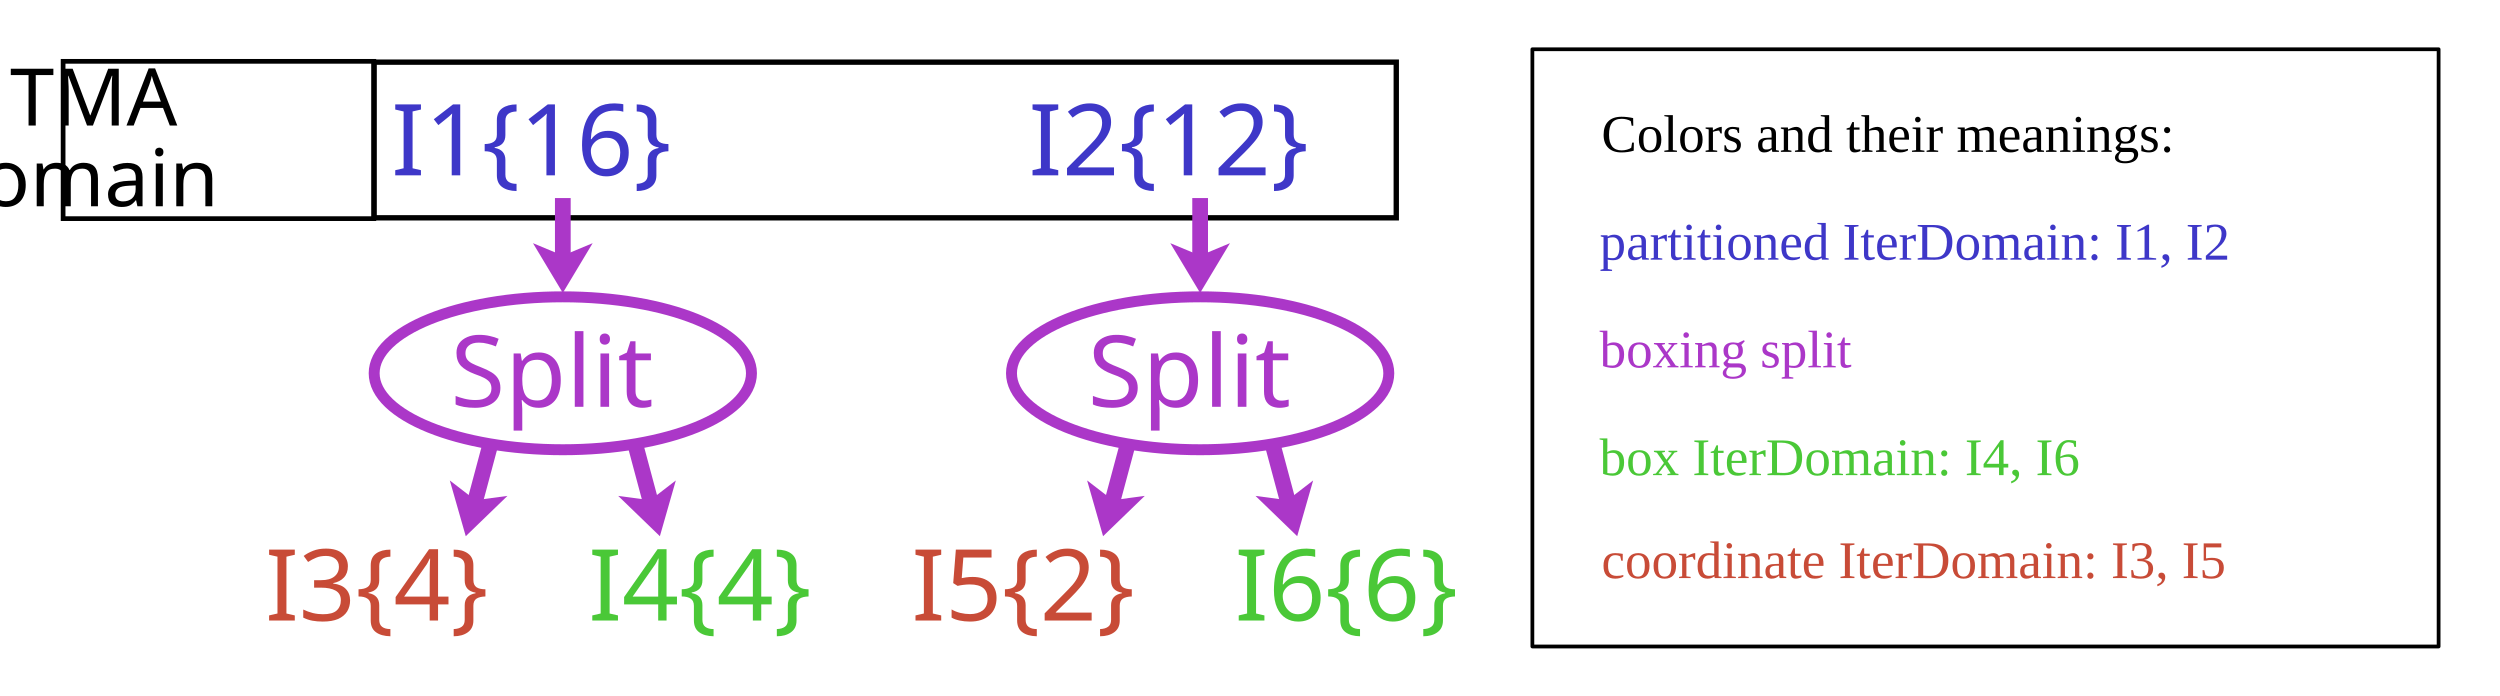
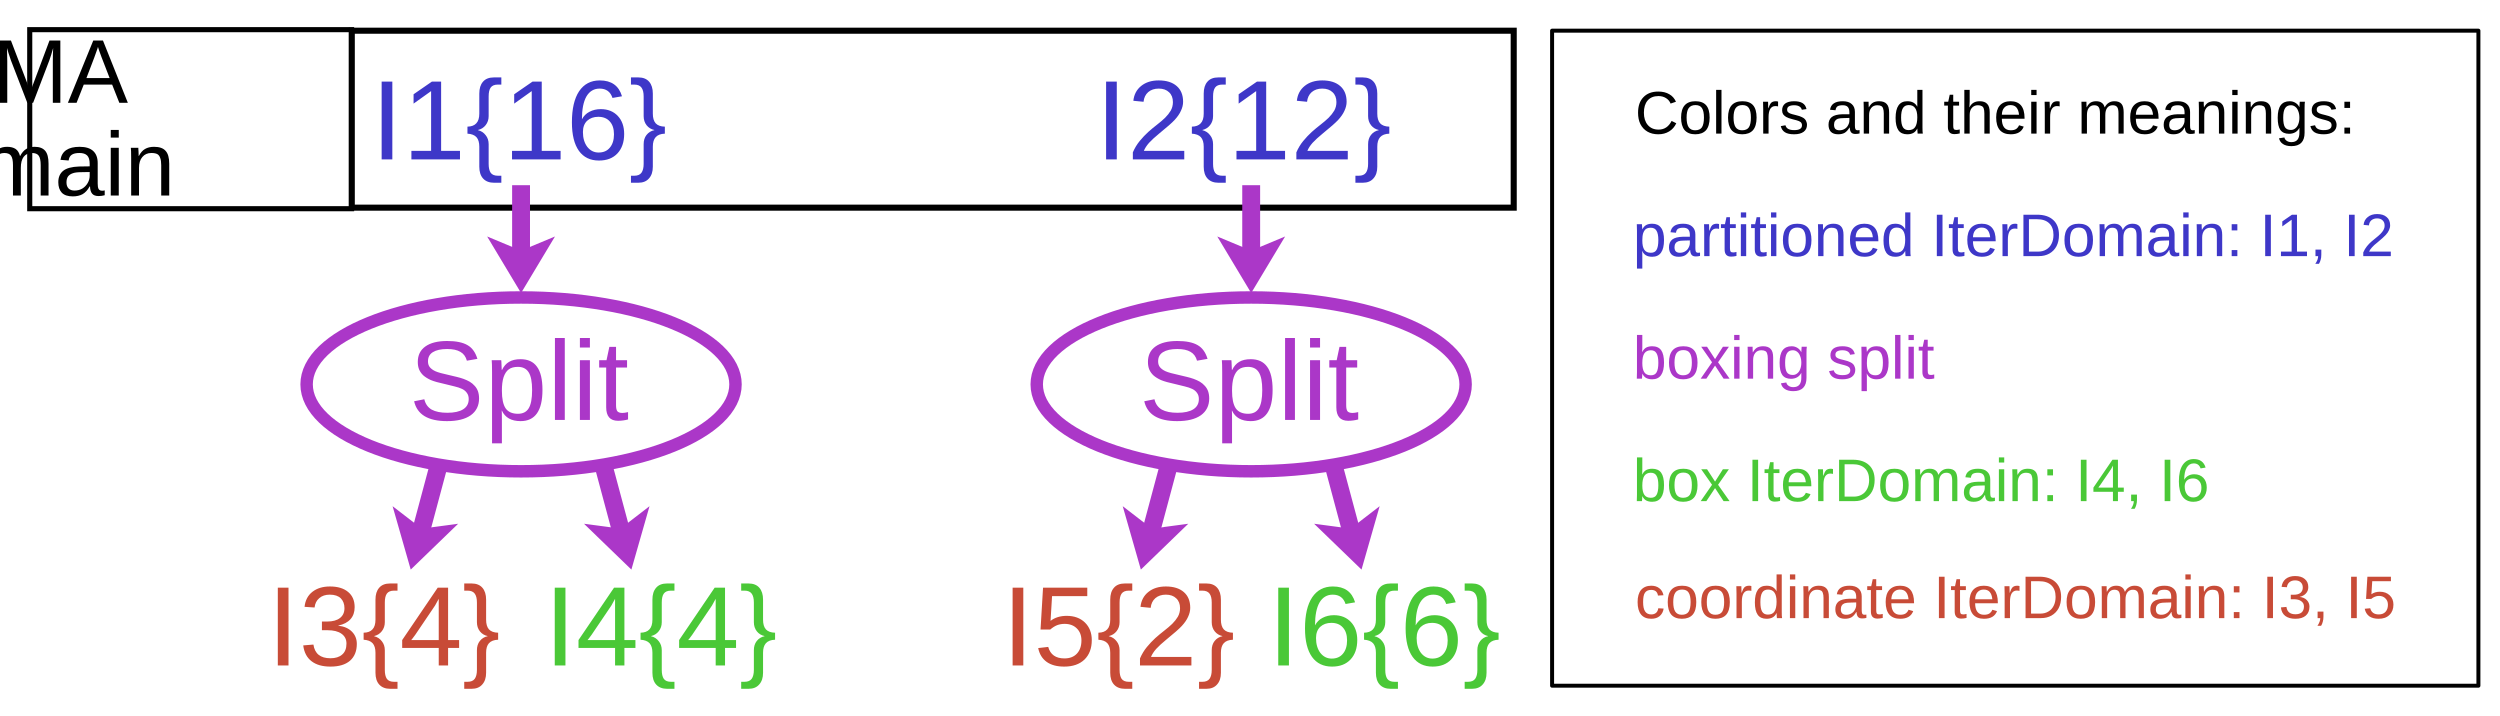
- <svg xmlns="http://www.w3.org/2000/svg" width="266mm" height="74mm" viewBox="0 0 266 74" version="1.1" id="svg1" xml:space="preserve">
+ <svg xmlns="http://www.w3.org/2000/svg" width="234mm" height="67mm" viewBox="0 0 234 67" version="1.1" id="svg1" xml:space="preserve">
  <defs id="defs1" />
  <g id="layer1">
-     <g id="g7" transform="translate(2.116667,1.280543)">
-       <text xml:space="preserve" style="font-style:normal;font-weight:normal;font-size:10.583px;line-height:1.25;font-family:sans-serif;fill:#000000;fill-opacity:1;stroke:none;stroke-width:0.265" x="39.515" y="17.376" id="text1-3-2">
-         <tspan id="tspan1-1-6" style="fill:#3e37c8;fill-opacity:1;stroke-width:0.265" x="39.515" y="17.376">I1{16}</tspan>
+     <g id="g11" transform="translate(-6.879167,-3.738952)">
+       <text xml:space="preserve" style="font-style:normal;font-weight:normal;font-size:10.583px;line-height:1.25;font-family:sans-serif;fill:#000000;fill-opacity:1;stroke:none;stroke-width:0.265" x="41.632" y="18.656" id="text1-3-2">
+         <tspan id="tspan1-1-6" style="font-style:normal;font-variant:normal;font-weight:normal;font-stretch:normal;font-family:Arial;-inkscape-font-specification:Arial;fill:#3e37c8;fill-opacity:1;stroke-width:0.265" x="41.632" y="18.656">I1{16}</tspan>
      </text>
-       <text xml:space="preserve" style="font-style:normal;font-weight:normal;font-size:10.583px;line-height:1.25;font-family:sans-serif;fill:#000000;fill-opacity:1;stroke:none;stroke-width:0.265" x="26.093" y="64.746" id="text1-3-2-6">
-         <tspan id="tspan1-1-6-1" style="fill:#c84b37;fill-opacity:1;stroke-width:0.265" x="26.093" y="64.746">I3{4}</tspan>
+       <text xml:space="preserve" style="font-style:normal;font-weight:normal;font-size:10.583px;line-height:1.25;font-family:sans-serif;fill:#000000;fill-opacity:1;stroke:none;stroke-width:0.265" x="31.914" y="66.026" id="text1-3-2-6">
+         <tspan id="tspan1-1-6-1" style="font-style:normal;font-variant:normal;font-weight:normal;font-stretch:normal;font-family:Arial;-inkscape-font-specification:Arial;fill:#c84b37;fill-opacity:1;stroke-width:0.265" x="31.914" y="66.026">I3{4}</tspan>
      </text>
-       <text xml:space="preserve" style="font-style:normal;font-weight:normal;font-size:10.583px;line-height:1.25;font-family:sans-serif;fill:#000000;fill-opacity:1;stroke:none;stroke-width:0.265" x="60.482" y="64.746" id="text1-3-2-6-6">
-         <tspan id="tspan1-1-6-1-5" style="fill:#4ac837;fill-opacity:1;stroke-width:0.265" x="60.482" y="64.746">I4{4}</tspan>
+       <text xml:space="preserve" style="font-style:normal;font-weight:normal;font-size:10.583px;line-height:1.25;font-family:sans-serif;fill:#000000;fill-opacity:1;stroke:none;stroke-width:0.265" x="57.836" y="66.026" id="text1-3-2-6-6">
+         <tspan id="tspan1-1-6-1-5" style="font-style:normal;font-variant:normal;font-weight:normal;font-stretch:normal;font-family:Arial;-inkscape-font-specification:Arial;fill:#4ac837;fill-opacity:1;stroke-width:0.265" x="57.836" y="66.026">I4{4}</tspan>
      </text>
-       <text xml:space="preserve" style="font-style:normal;font-weight:normal;font-size:10.583px;line-height:1.25;font-family:sans-serif;fill:#000000;fill-opacity:1;stroke:none;stroke-width:0.265" x="94.871" y="64.746" id="text1-3-2-6-4">
-         <tspan id="tspan1-1-6-1-52" style="fill:#c84b37;fill-opacity:1;stroke-width:0.265" x="94.871" y="64.746">I5{2}</tspan>
+       <text xml:space="preserve" style="font-style:normal;font-weight:normal;font-size:10.583px;line-height:1.25;font-family:sans-serif;fill:#000000;fill-opacity:1;stroke:none;stroke-width:0.265" x="100.692" y="66.026" id="text1-3-2-6-4">
+         <tspan id="tspan1-1-6-1-52" style="font-style:normal;font-variant:normal;font-weight:normal;font-stretch:normal;font-family:Arial;-inkscape-font-specification:Arial;fill:#c84b37;fill-opacity:1;stroke-width:0.265" x="100.692" y="66.026">I5{2}</tspan>
      </text>
-       <text xml:space="preserve" style="font-style:normal;font-weight:normal;font-size:10.583px;line-height:1.25;font-family:sans-serif;fill:#000000;fill-opacity:1;stroke:none;stroke-width:0.265" x="129.26" y="64.746" id="text1-3-2-6-4-4">
-         <tspan id="tspan1-1-6-1-52-3" style="fill:#4ac837;fill-opacity:1;stroke-width:0.265" x="129.26" y="64.746">I6{6}</tspan>
+       <text xml:space="preserve" style="font-style:normal;font-weight:normal;font-size:10.583px;line-height:1.25;font-family:sans-serif;fill:#000000;fill-opacity:1;stroke:none;stroke-width:0.265" x="125.556" y="66.026" id="text1-3-2-6-4-4">
+         <tspan id="tspan1-1-6-1-52-3" style="font-style:normal;font-variant:normal;font-weight:normal;font-stretch:normal;font-family:Arial;-inkscape-font-specification:Arial;fill:#4ac837;fill-opacity:1;stroke-width:0.265" x="125.556" y="66.026">I6{6}</tspan>
      </text>
-       <text xml:space="preserve" style="font-style:normal;font-weight:normal;font-size:10.583px;line-height:1.25;font-family:sans-serif;fill:#000000;fill-opacity:1;stroke:none;stroke-width:0.265" x="107.326" y="17.376" id="text3-7-9">
-         <tspan id="tspan3-8-5" style="fill:#3e37c8;fill-opacity:1;stroke-width:0.265" x="107.326" y="17.376">I2{12}</tspan>
+       <text xml:space="preserve" style="font-style:normal;font-weight:normal;font-size:10.583px;line-height:1.25;font-family:sans-serif;fill:#000000;fill-opacity:1;stroke:none;stroke-width:0.265" x="109.442" y="18.656" id="text3-7-9">
+         <tspan id="tspan3-8-5" style="font-style:normal;font-variant:normal;font-weight:normal;font-stretch:normal;font-family:Arial;-inkscape-font-specification:Arial;fill:#3e37c8;fill-opacity:1;stroke-width:0.265" x="109.442" y="18.656">I2{12}</tspan>
      </text>
-       <rect style="fill:none;stroke:#000000;stroke-width:0.569;stroke-dasharray:none" id="rect6-6-1" width="108.76" height="16.563" x="37.686" y="5.332" />
-       <rect style="fill:none;stroke:#000000;stroke-width:0.5;stroke-dasharray:none" id="rect6-8-0-2" width="33.063" height="16.737" x="4.598" y="5.245" />
-       <text xml:space="preserve" style="font-style:normal;font-weight:normal;font-size:8.467px;line-height:1.25;font-family:sans-serif;fill:#000000;fill-opacity:1;stroke:none;stroke-width:0.265" x="36.563" y="10.08" id="text8-6-7">
-         <tspan id="tspan8-3-2" style="font-size:8.467px;text-align:end;text-anchor:end;stroke-width:0.265" x="36.563" y="10.08" dy="2">TMA</tspan>
-         <tspan style="font-size:8.467px;text-align:end;text-anchor:end;stroke-width:0.265" x="36.563" y="20.663" id="tspan9-2-2" dy="0 0 0 -0.05">domain</tspan>
+       <rect style="fill:none;stroke:#000000;stroke-width:0.569;stroke-dasharray:none" id="rect6-6-1" width="108.76" height="16.563" x="39.802" y="6.613" />
+       <rect style="fill:none;stroke:#000000;stroke-width:0.478;stroke-dasharray:none" id="rect6-8-0-2" width="30.127" height="16.759" x="9.662" y="6.515" />
+       <text xml:space="preserve" style="font-style:normal;font-weight:normal;font-size:8.467px;line-height:1.25;font-family:sans-serif;fill:#000000;fill-opacity:1;stroke:none;stroke-width:0.265" x="38.68" y="11.361" id="text8-6-7">
+         <tspan id="tspan8-3-2" style="font-style:normal;font-variant:normal;font-weight:normal;font-stretch:normal;font-size:8.467px;font-family:Arial;-inkscape-font-specification:Arial;text-align:end;text-anchor:end;stroke-width:0.265" x="38.68" y="11.361" dy="2">TMA</tspan>
+         <tspan style="font-style:normal;font-variant:normal;font-weight:normal;font-stretch:normal;font-size:8.467px;font-family:Arial;-inkscape-font-specification:Arial;text-align:end;text-anchor:end;stroke-width:0.265" x="38.68" y="22.042" id="tspan9-2-2" dy="0 0 0 -0.05">domain</tspan>
      </text>
-       <g id="g2" transform="translate(3.489633,-16.83691)">
-         <path d="m 54.277,46.722 -3.175,-5.292 3.175,1.323 3.175,-1.323 z" id="path1-7-8" style="fill:#ab37c8;fill-opacity:1;stroke:none;stroke-width:0.265" />
-         <rect style="fill:#ab37c8;fill-opacity:1;stroke:none;stroke-width:0.129" id="rect13-6-5" width="1.673" height="6.77" x="53.441" y="36.63" />
-       </g>
-       <g id="g6">
-         <g id="g2-2" transform="rotate(15,16.48764,25.27884)">
-           <path d="m 54.277,46.722 -3.175,-5.292 3.175,1.323 3.175,-1.323 z" id="path1-7-8-3" style="fill:#ab37c8;fill-opacity:1;stroke:none;stroke-width:0.265" />
-           <rect style="fill:#ab37c8;fill-opacity:1;stroke:none;stroke-width:0.129" id="rect13-6-5-7" width="1.673" height="6.77" x="53.441" y="36.63" />
+       <g id="g9" transform="translate(-4.233333)">
+         <g id="g2" transform="translate(5.6063,-15.55637)">
+           <path d="m 54.277,46.722 -3.175,-5.292 3.175,1.323 3.175,-1.323 z" id="path1-7-8" style="fill:#ab37c8;fill-opacity:1;stroke:none;stroke-width:0.265" />
+           <rect style="fill:#ab37c8;fill-opacity:1;stroke:none;stroke-width:0.129" id="rect13-6-5" width="1.673" height="6.77" x="53.441" y="36.63" />
        </g>
-         <g id="g2-2-8" transform="rotate(-15,95.55672,-1.227558)">
-           <path d="m 54.277,46.722 -3.175,-5.292 3.175,1.323 3.175,-1.323 z" id="path1-7-8-3-9" style="fill:#ab37c8;fill-opacity:1;stroke:none;stroke-width:0.265" />
-           <rect style="fill:#ab37c8;fill-opacity:1;stroke:none;stroke-width:0.129" id="rect13-6-5-7-7" width="1.673" height="6.77" x="53.441" y="36.63" />
+         <g id="g6" transform="translate(2.116667,1.280543)">
+           <g id="g2-2" transform="rotate(15,16.48764,25.27884)">
+             <path d="m 54.277,46.722 -3.175,-5.292 3.175,1.323 3.175,-1.323 z" id="path1-7-8-3" style="fill:#ab37c8;fill-opacity:1;stroke:none;stroke-width:0.265" />
+             <rect style="fill:#ab37c8;fill-opacity:1;stroke:none;stroke-width:0.129" id="rect13-6-5-7" width="1.673" height="6.77" x="53.441" y="36.63" />
+           </g>
+           <g id="g2-2-8" transform="rotate(-15,95.55672,-1.227558)">
+             <path d="m 54.277,46.722 -3.175,-5.292 3.175,1.323 3.175,-1.323 z" id="path1-7-8-3-9" style="fill:#ab37c8;fill-opacity:1;stroke:none;stroke-width:0.265" />
+             <rect style="fill:#ab37c8;fill-opacity:1;stroke:none;stroke-width:0.129" id="rect13-6-5-7-7" width="1.673" height="6.77" x="53.441" y="36.63" />
+           </g>
+         </g>
+         <g id="g5">
+           <text xml:space="preserve" style="font-style:normal;font-weight:normal;font-size:10.583px;line-height:1.25;font-family:sans-serif;fill:#000000;fill-opacity:1;stroke:none;stroke-width:0.265" x="49.391" y="43.047" id="text19">
+             <tspan id="tspan19" style="font-style:normal;font-variant:normal;font-weight:normal;font-stretch:normal;font-family:Arial;-inkscape-font-specification:Arial;fill:#ab37c8;fill-opacity:1;stroke-width:0.265" x="49.391" y="43.047">Split</tspan>
+           </text>
+           <ellipse style="fill:none;fill-opacity:1;stroke:#ab37c8;stroke-width:1.165;stroke-dasharray:none;stroke-opacity:1" id="path19" cx="59.884" cy="39.717" rx="20.072" ry="8.135" />
        </g>
      </g>
-       <g id="g6-4" transform="translate(67.81073)">
-         <g id="g2-2-5" transform="rotate(15,16.48764,25.27884)">
-           <path d="m 54.277,46.722 -3.175,-5.292 3.175,1.323 3.175,-1.323 z" id="path1-7-8-3-0" style="fill:#ab37c8;fill-opacity:1;stroke:none;stroke-width:0.265" />
-           <rect style="fill:#ab37c8;fill-opacity:1;stroke:none;stroke-width:0.129" id="rect13-6-5-7-3" width="1.673" height="6.77" x="53.441" y="36.63" />
+       <g id="g10" transform="translate(-3.704167)">
+         <g id="g6-4" transform="translate(69.9274,1.280543)">
+           <g id="g2-2-5" transform="rotate(15,16.48764,25.27884)">
+             <path d="m 54.277,46.722 -3.175,-5.292 3.175,1.323 3.175,-1.323 z" id="path1-7-8-3-0" style="fill:#ab37c8;fill-opacity:1;stroke:none;stroke-width:0.265" />
+             <rect style="fill:#ab37c8;fill-opacity:1;stroke:none;stroke-width:0.129" id="rect13-6-5-7-3" width="1.673" height="6.77" x="53.441" y="36.63" />
+           </g>
+           <g id="g2-2-8-6" transform="rotate(-15,95.55672,-1.227558)">
+             <path d="m 54.277,46.722 -3.175,-5.292 3.175,1.323 3.175,-1.323 z" id="path1-7-8-3-9-1" style="fill:#ab37c8;fill-opacity:1;stroke:none;stroke-width:0.265" />
+             <rect style="fill:#ab37c8;fill-opacity:1;stroke:none;stroke-width:0.129" id="rect13-6-5-7-7-0" width="1.673" height="6.77" x="53.441" y="36.63" />
+           </g>
        </g>
-         <g id="g2-2-8-6" transform="rotate(-15,95.55672,-1.227558)">
-           <path d="m 54.277,46.722 -3.175,-5.292 3.175,1.323 3.175,-1.323 z" id="path1-7-8-3-9-1" style="fill:#ab37c8;fill-opacity:1;stroke:none;stroke-width:0.265" />
-           <rect style="fill:#ab37c8;fill-opacity:1;stroke:none;stroke-width:0.129" id="rect13-6-5-7-7-0" width="1.673" height="6.77" x="53.441" y="36.63" />
-         </g>
-       </g>
-       <g id="g1" transform="translate(4.235085,-5.341811)">
-         <text xml:space="preserve" style="font-style:normal;font-weight:normal;font-size:10.583px;line-height:1.25;font-family:sans-serif;fill:#000000;fill-opacity:1;stroke:none;stroke-width:0.265" x="41.577" y="47.345" id="text19">
-           <tspan id="tspan19" style="fill:#ab37c8;fill-opacity:1;stroke-width:0.265" x="41.577" y="47.345">Split</tspan>
-         </text>
-         <ellipse style="fill:none;fill-opacity:1;stroke:#ab37c8;stroke-width:1.165;stroke-dasharray:none;stroke-opacity:1" id="path19" cx="53.532" cy="43.778" rx="20.072" ry="8.135" />
-       </g>
-       <g id="g4" transform="translate(67.81073,0.09642893)">
-         <g id="g2-9" transform="translate(3.489633,-16.93334)">
+         <g id="g2-9" transform="translate(73.41703,-15.55637)">
          <path d="m 54.277,46.722 -3.175,-5.292 3.175,1.323 3.175,-1.323 z" id="path1-7-8-36" style="fill:#ab37c8;fill-opacity:1;stroke:none;stroke-width:0.265" />
          <rect style="fill:#ab37c8;fill-opacity:1;stroke:none;stroke-width:0.129" id="rect13-6-5-0" width="1.673" height="6.77" x="53.441" y="36.63" />
        </g>
-         <g id="g3-6" transform="translate(4.235085,-5.43824)">
-           <text xml:space="preserve" style="font-style:normal;font-weight:normal;font-size:10.583px;line-height:1.25;font-family:sans-serif;fill:#000000;fill-opacity:1;stroke:none;stroke-width:0.265" x="41.577" y="47.345" id="text19-2">
-             <tspan id="tspan19-61" style="fill:#ab37c8;fill-opacity:1;stroke-width:0.265" x="41.577" y="47.345">Split</tspan>
+         <g id="g7">
+           <text xml:space="preserve" style="font-style:normal;font-weight:normal;font-size:10.583px;line-height:1.25;font-family:sans-serif;fill:#000000;fill-opacity:1;stroke:none;stroke-width:0.265" x="117.202" y="43.047" id="text19-2">
+             <tspan id="tspan19-61" style="font-style:normal;font-variant:normal;font-weight:normal;font-stretch:normal;font-family:Arial;-inkscape-font-specification:Arial;fill:#ab37c8;fill-opacity:1;stroke-width:0.265" x="117.202" y="43.047">Split</tspan>
          </text>
-           <ellipse style="fill:none;fill-opacity:1;stroke:#ab37c8;stroke-width:1.165;stroke-dasharray:none;stroke-opacity:1" id="path19-8" cx="53.532" cy="43.778" rx="20.072" ry="8.135" />
+           <ellipse style="fill:none;fill-opacity:1;stroke:#ab37c8;stroke-width:1.165;stroke-dasharray:none;stroke-opacity:1" id="path19-8" cx="127.694" cy="39.717" rx="20.072" ry="8.135" />
        </g>
      </g>
    </g>
-     <g id="g9" transform="translate(2.116667,-0.04610052)">
-       <g id="g8" transform="translate(2.629323,3.647869)">
+     <g id="g12" transform="translate(0,-0.4560572)">
+       <g id="g8" transform="translate(-12.60359,0.4082717)">
        <text xml:space="preserve" style="font-size:5.644px;fill:#3e37c8;fill-opacity:1;stroke-width:0.5;stroke-dasharray:none" x="165.449" y="24.021" id="text6">
-           <tspan id="tspan6" style="font-size:5.644px;stroke-width:0.5" x="165.449" y="24.021">partitioned IterDomain: I1, I2</tspan>
+           <tspan id="tspan6" style="font-style:normal;font-variant:normal;font-weight:normal;font-stretch:normal;font-size:5.644px;font-family:Arial;-inkscape-font-specification:Arial;stroke-width:0.5" x="165.449" y="24.021">partitioned IterDomain: I1, I2</tspan>
        </text>
        <text xml:space="preserve" style="font-size:5.644px;fill:#ab37c8;fill-opacity:1;stroke-width:0.5;stroke-dasharray:none" x="165.449" y="35.488" id="text6-8">
-           <tspan id="tspan6-8" style="font-size:5.644px;fill:#ab37c8;fill-opacity:1;stroke-width:0.5" x="165.449" y="35.488">boxing split</tspan>
+           <tspan id="tspan6-8" style="font-style:normal;font-variant:normal;font-weight:normal;font-stretch:normal;font-size:5.644px;font-family:Arial;-inkscape-font-specification:Arial;fill:#ab37c8;fill-opacity:1;stroke-width:0.5" x="165.449" y="35.488">boxing split</tspan>
        </text>
        <text xml:space="preserve" style="font-size:5.644px;fill:#4ac837;fill-opacity:1;stroke-width:0.5;stroke-dasharray:none" x="165.449" y="46.954" id="text6-9">
-           <tspan id="tspan6-2" style="font-size:5.644px;fill:#4ac837;fill-opacity:1;stroke-width:0.5" x="165.449" y="46.954">box IterDomain: I4, I6</tspan>
+           <tspan id="tspan6-2" style="font-style:normal;font-variant:normal;font-weight:normal;font-stretch:normal;font-size:5.644px;font-family:Arial;-inkscape-font-specification:Arial;fill:#4ac837;fill-opacity:1;stroke-width:0.5" x="165.449" y="46.954">box IterDomain: I4, I6</tspan>
        </text>
        <text xml:space="preserve" style="font-size:5.644px;fill:#c84b37;fill-opacity:1;stroke-width:0.5;stroke-dasharray:none" x="165.65" y="57.903" id="text6-9-2">
-           <tspan id="tspan6-2-6" style="font-size:5.644px;fill:#c84b37;fill-opacity:1;stroke-width:0.5" x="165.65" y="57.903">coordinate IterDomain: I3, I5</tspan>
+           <tspan id="tspan6-2-6" style="font-style:normal;font-variant:normal;font-weight:normal;font-stretch:normal;font-size:5.644px;font-family:Arial;-inkscape-font-specification:Arial;fill:#c84b37;fill-opacity:1;stroke-width:0.5" x="165.65" y="57.903">coordinate IterDomain: I3, I5</tspan>
        </text>
        <text xml:space="preserve" style="font-size:5.644px;fill:#3e37c8;fill-opacity:1;stroke-width:0.5;stroke-dasharray:none" x="165.645" y="12.554" id="text6-2">
-           <tspan id="tspan6-7" style="font-size:5.644px;fill:#000000;fill-opacity:1;stroke-width:0.5" x="165.645" y="12.554">Colors and their meanings:</tspan>
+           <tspan id="tspan6-7" style="font-style:normal;font-variant:normal;font-weight:normal;font-stretch:normal;font-size:5.644px;font-family:Arial;-inkscape-font-specification:Arial;fill:#000000;fill-opacity:1;stroke-width:0.5" x="165.645" y="12.554">Colors and their meanings:</tspan>
        </text>
      </g>
-       <rect style="fill:none;fill-opacity:1;stroke:#000000;stroke-width:0.4;stroke-linejoin:round;stroke-dasharray:none;stroke-opacity:1" id="rect7" width="96.423" height="63.545" x="160.928" y="5.288" />
+       <rect style="fill:none;fill-opacity:1;stroke:#000000;stroke-width:0.373;stroke-linejoin:round;stroke-dasharray:none;stroke-opacity:1" id="rect7" width="86.703" height="61.31" x="145.276" y="3.327" />
    </g>
  </g>
</svg>
